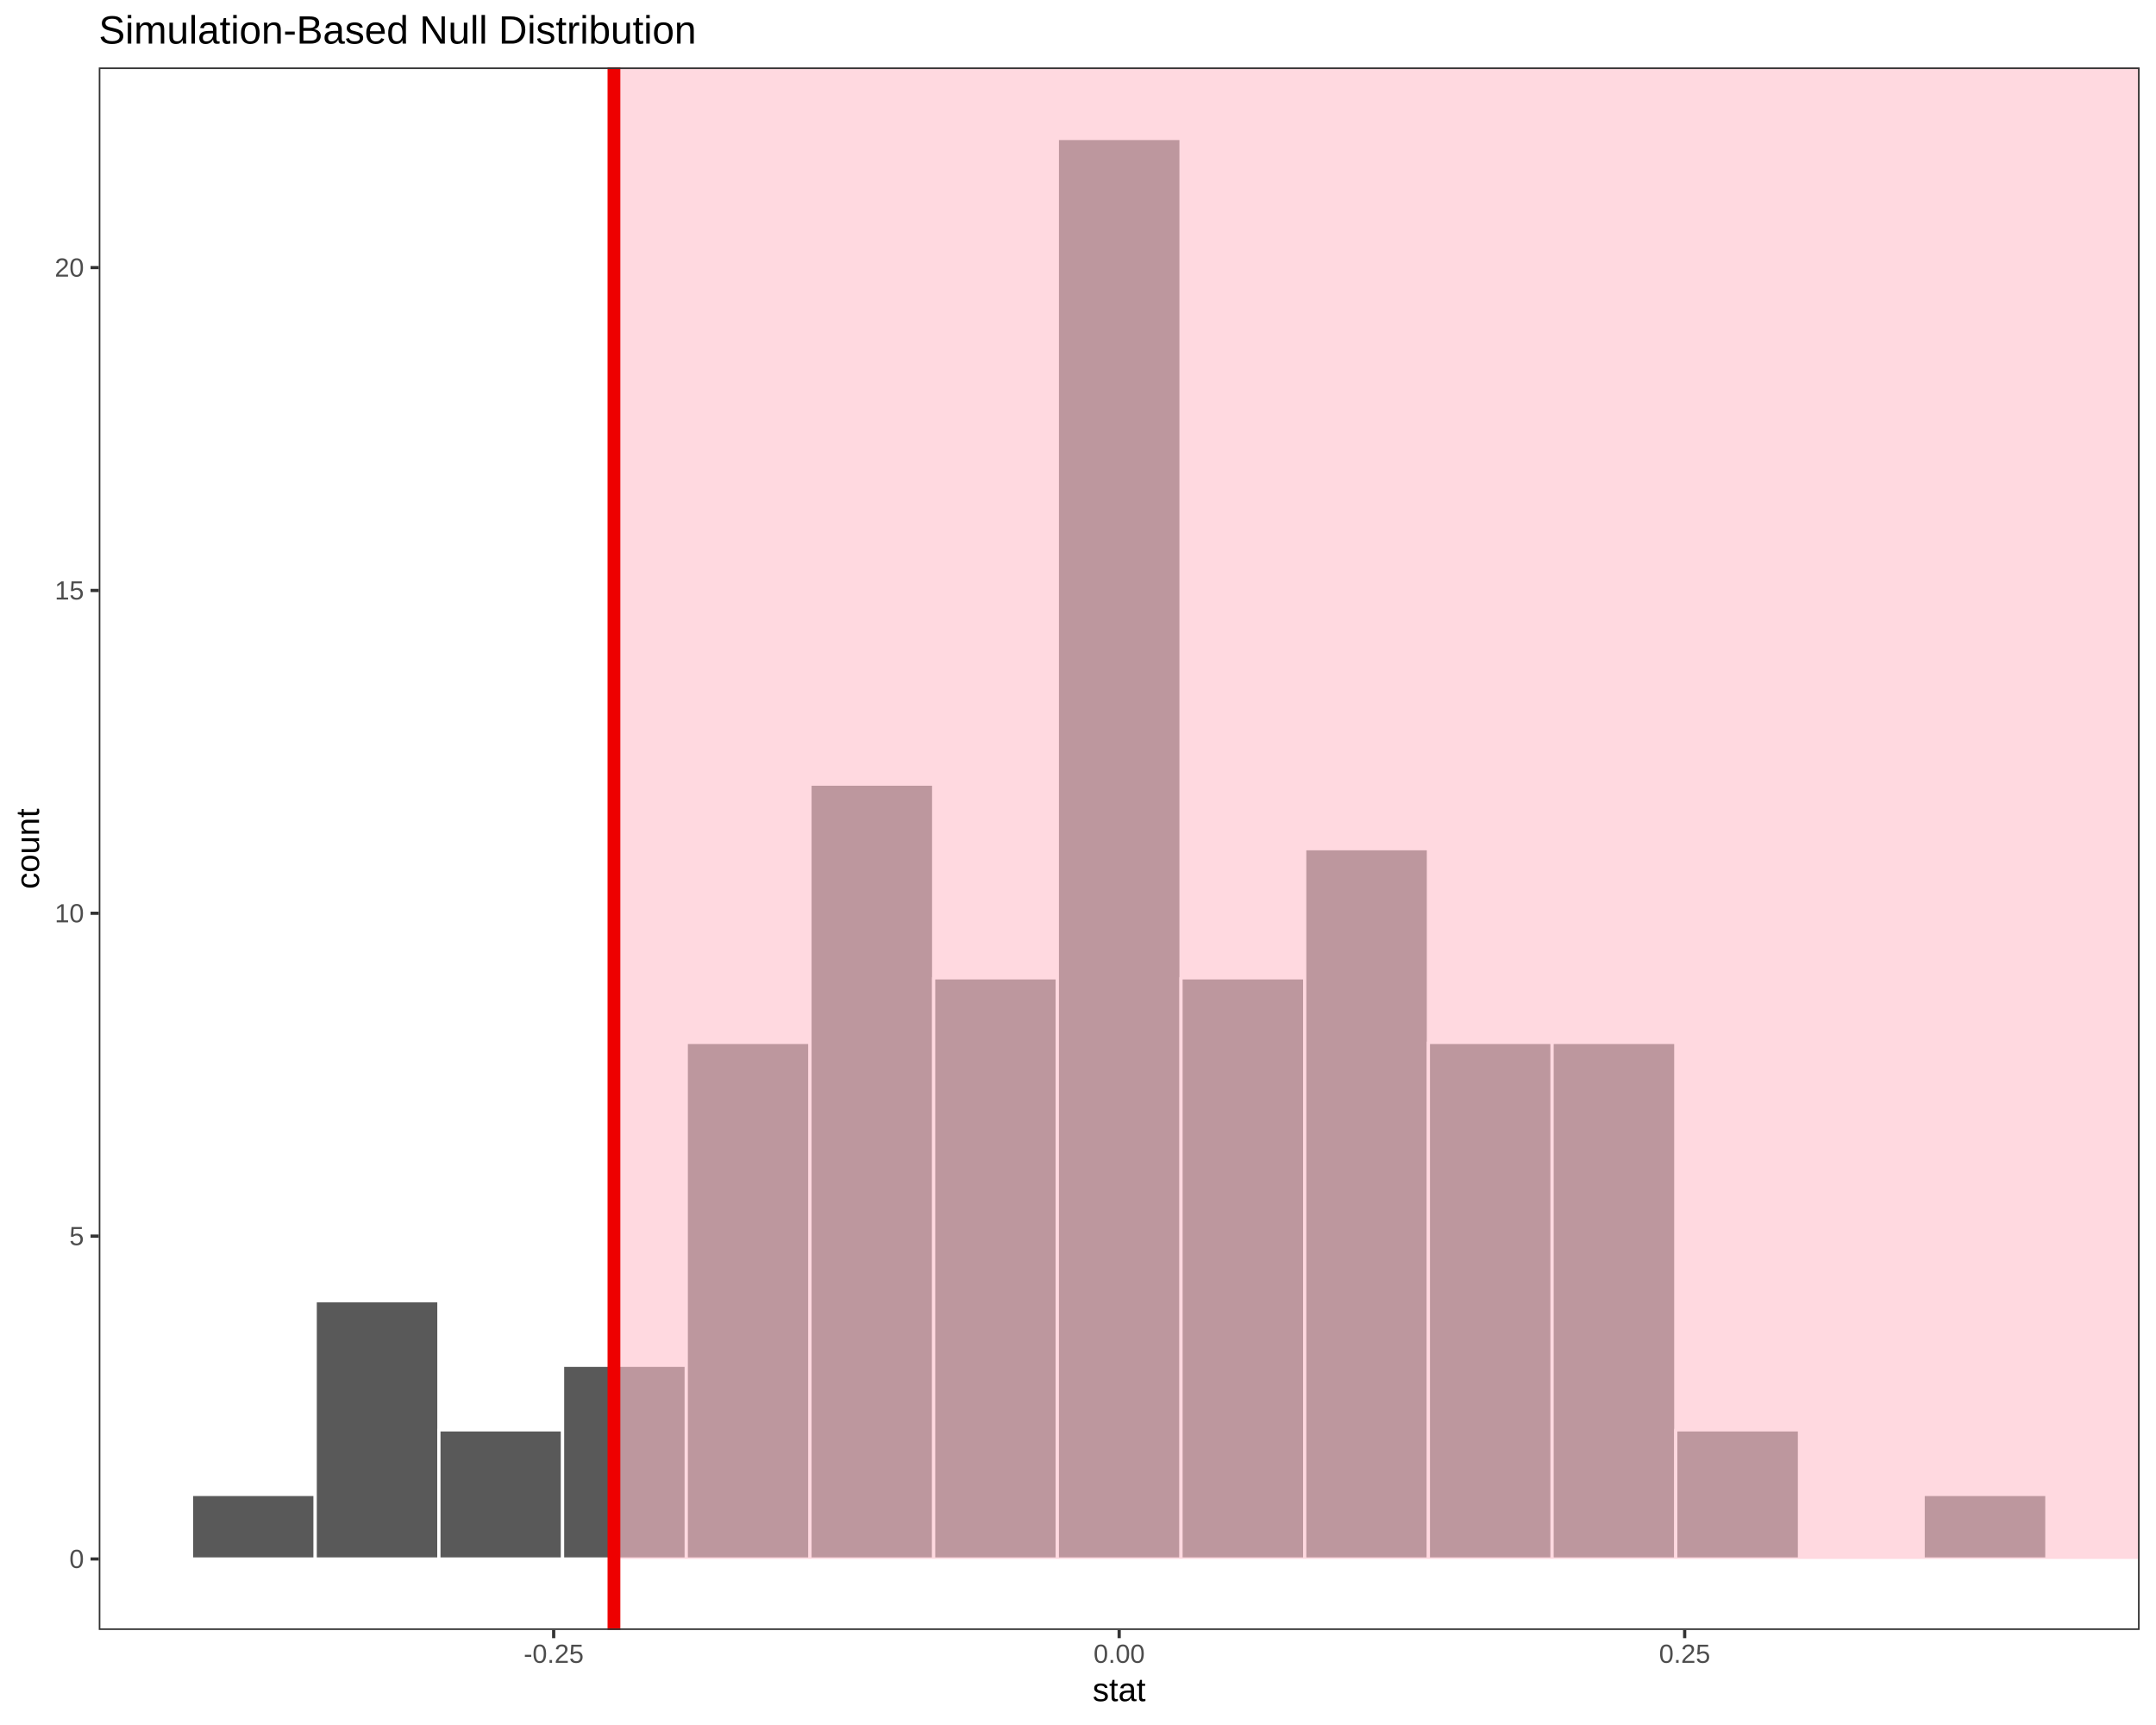
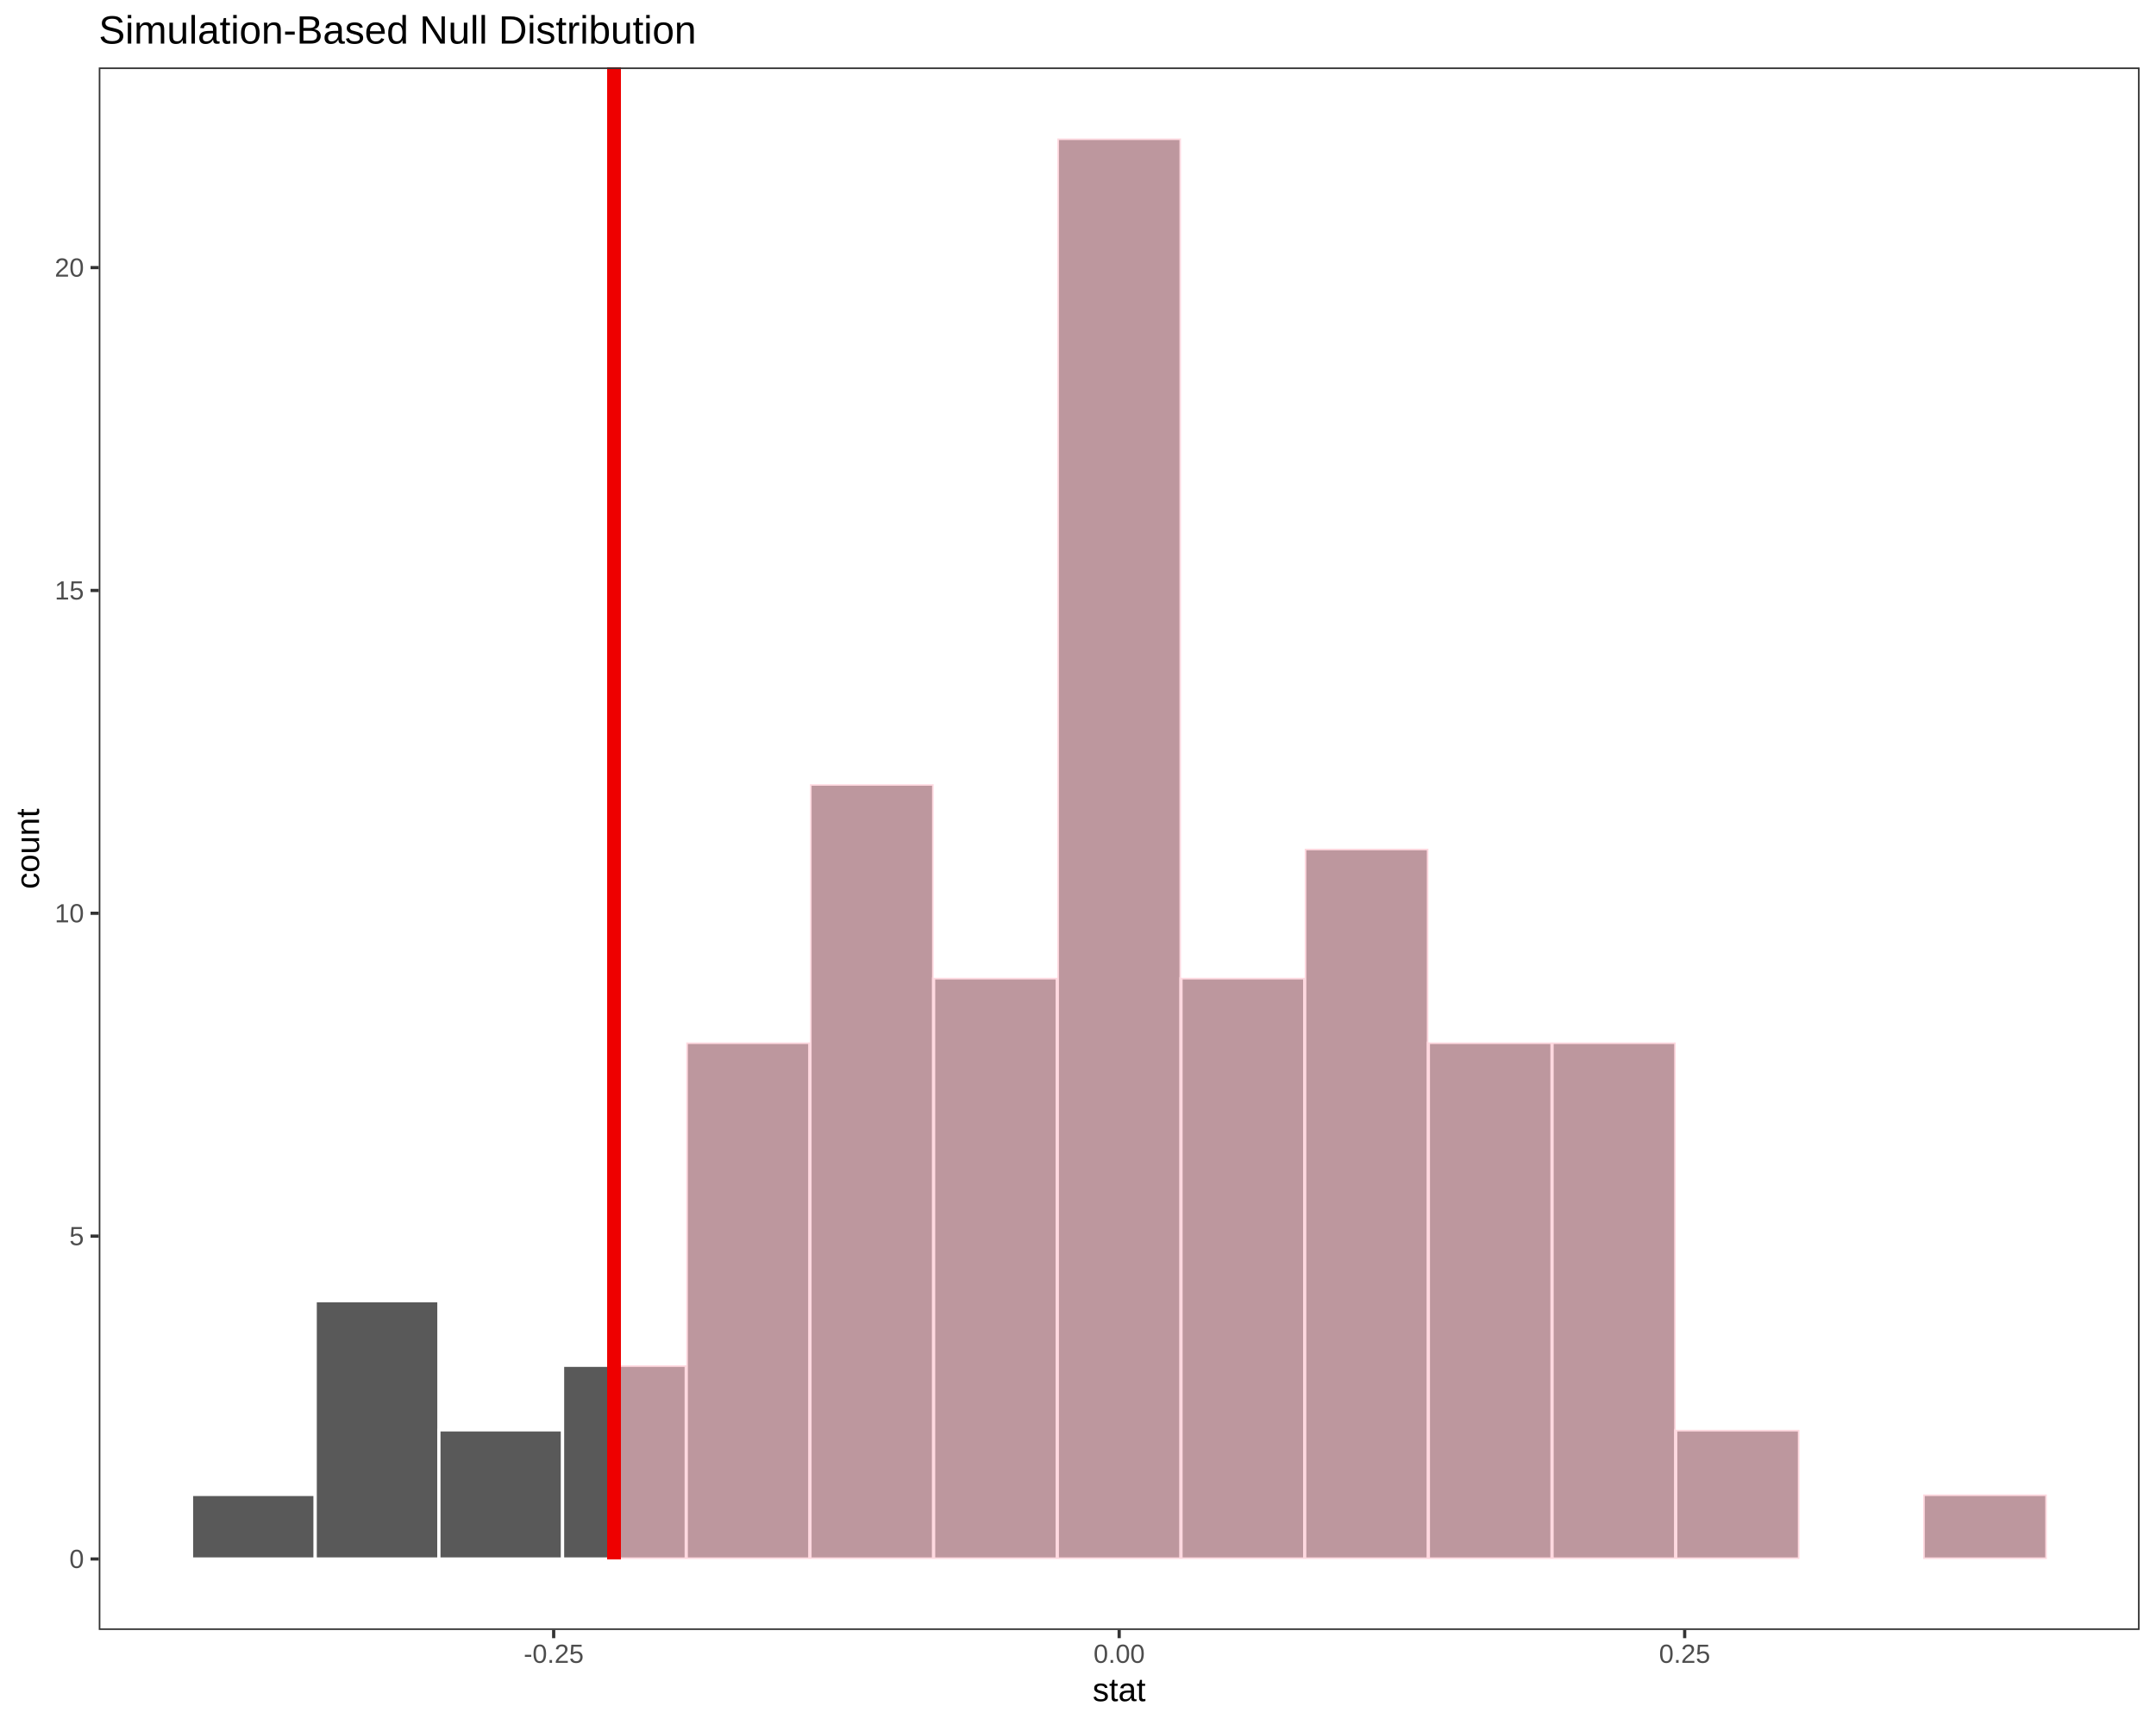
<svg xmlns="http://www.w3.org/2000/svg" viewBox="0 0 720.00 576.00">
  <defs>
    <style type="text/css">
    line, polyline, polygon, path, rect, circle {
      fill: none;
      stroke: #000000;
      stroke-linecap: round;
      stroke-linejoin: round;
      stroke-miterlimit: 10.00;
    }
  </style>
  </defs>
  <rect width="100%" height="100%" style="stroke: none; fill: #FFFFFF;" />
  <rect x="0.00" y="0.00" width="720.00" height="576.00" style="stroke-width: 1.07; stroke: #FFFFFF; fill: #FFFFFF;" />
  <defs>
    <clipPath id="cpMzIuOTh8NzE0LjUyfDU0NC4yN3wyMi41Mg==">
      <rect x="32.98" y="22.52" width="681.54" height="521.75" />
    </clipPath>
  </defs>
  <rect x="32.98" y="22.52" width="681.54" height="521.75" style="stroke-width: 1.07; stroke: none; fill: #FFFFFF;" clip-path="url(#cpMzIuOTh8NzE0LjUyfDU0NC4yN3wyMi41Mg==)" />
  <rect x="63.96" y="499.00" width="41.31" height="21.56" style="stroke-width: 1.07; stroke: #FFFFFF; stroke-linecap: butt; fill: #595959;" clip-path="url(#cpMzIuOTh8NzE0LjUyfDU0NC4yN3wyMi41Mg==)" />
  <rect x="105.26" y="434.32" width="41.31" height="86.24" style="stroke-width: 1.07; stroke: #FFFFFF; stroke-linecap: butt; fill: #595959;" clip-path="url(#cpMzIuOTh8NzE0LjUyfDU0NC4yN3wyMi41Mg==)" />
  <rect x="146.57" y="477.44" width="41.31" height="43.12" style="stroke-width: 1.07; stroke: #FFFFFF; stroke-linecap: butt; fill: #595959;" clip-path="url(#cpMzIuOTh8NzE0LjUyfDU0NC4yN3wyMi41Mg==)" />
  <rect x="187.87" y="455.88" width="41.31" height="64.68" style="stroke-width: 1.07; stroke: #FFFFFF; stroke-linecap: butt; fill: #595959;" clip-path="url(#cpMzIuOTh8NzE0LjUyfDU0NC4yN3wyMi41Mg==)" />
  <rect x="229.18" y="348.08" width="41.31" height="172.48" style="stroke-width: 1.07; stroke: #FFFFFF; stroke-linecap: butt; fill: #595959;" clip-path="url(#cpMzIuOTh8NzE0LjUyfDU0NC4yN3wyMi41Mg==)" />
  <rect x="270.49" y="261.84" width="41.31" height="258.72" style="stroke-width: 1.07; stroke: #FFFFFF; stroke-linecap: butt; fill: #595959;" clip-path="url(#cpMzIuOTh8NzE0LjUyfDU0NC4yN3wyMi41Mg==)" />
  <rect x="311.79" y="326.52" width="41.31" height="194.04" style="stroke-width: 1.07; stroke: #FFFFFF; stroke-linecap: butt; fill: #595959;" clip-path="url(#cpMzIuOTh8NzE0LjUyfDU0NC4yN3wyMi41Mg==)" />
  <rect x="353.10" y="46.24" width="41.31" height="474.32" style="stroke-width: 1.07; stroke: #FFFFFF; stroke-linecap: butt; fill: #595959;" clip-path="url(#cpMzIuOTh8NzE0LjUyfDU0NC4yN3wyMi41Mg==)" />
  <rect x="394.40" y="326.52" width="41.31" height="194.04" style="stroke-width: 1.07; stroke: #FFFFFF; stroke-linecap: butt; fill: #595959;" clip-path="url(#cpMzIuOTh8NzE0LjUyfDU0NC4yN3wyMi41Mg==)" />
  <rect x="435.71" y="283.40" width="41.31" height="237.16" style="stroke-width: 1.07; stroke: #FFFFFF; stroke-linecap: butt; fill: #595959;" clip-path="url(#cpMzIuOTh8NzE0LjUyfDU0NC4yN3wyMi41Mg==)" />
  <rect x="477.01" y="348.08" width="41.31" height="172.48" style="stroke-width: 1.07; stroke: #FFFFFF; stroke-linecap: butt; fill: #595959;" clip-path="url(#cpMzIuOTh8NzE0LjUyfDU0NC4yN3wyMi41Mg==)" />
  <rect x="518.32" y="348.08" width="41.31" height="172.48" style="stroke-width: 1.07; stroke: #FFFFFF; stroke-linecap: butt; fill: #595959;" clip-path="url(#cpMzIuOTh8NzE0LjUyfDU0NC4yN3wyMi41Mg==)" />
  <rect x="559.62" y="477.44" width="41.31" height="43.12" style="stroke-width: 1.07; stroke: #FFFFFF; stroke-linecap: butt; fill: #595959;" clip-path="url(#cpMzIuOTh8NzE0LjUyfDU0NC4yN3wyMi41Mg==)" />
  <rect x="600.93" y="520.56" width="41.31" height="0.00" style="stroke-width: 1.07; stroke: #FFFFFF; stroke-linecap: butt; fill: #595959;" clip-path="url(#cpMzIuOTh8NzE0LjUyfDU0NC4yN3wyMi41Mg==)" />
  <rect x="642.24" y="499.00" width="41.31" height="21.56" style="stroke-width: 1.07; stroke: #FFFFFF; stroke-linecap: butt; fill: #595959;" clip-path="url(#cpMzIuOTh8NzE0LjUyfDU0NC4yN3wyMi41Mg==)" />
-   <rect x="205.03" y="22.52" width="509.50" height="498.03" style="stroke-width: 1.07; stroke: none; stroke-linecap: butt; fill: #FFC0CB; fill-opacity: 0.60;" clip-path="url(#cpMzIuOTh8NzE0LjUyfDU0NC4yN3wyMi41Mg==)" />
-   <line x1="205.03" y1="544.27" x2="205.03" y2="22.52" style="stroke-width: 4.27; stroke: #EE0000; stroke-linecap: butt;" clip-path="url(#cpMzIuOTh8NzE0LjUyfDU0NC4yN3wyMi41Mg==)" />
+   <polygon points="205.03,455.88 229.18,455.88 229.18,520.56 229.18,520.56 229.18,348.08 270.49,348.08 270.49,520.56 270.49,520.56 270.49,261.84 311.79,261.84 311.79,520.56 311.79,520.56 311.79,326.52 353.10,326.52 353.10,520.56 353.10,520.56 353.10,46.24 394.40,46.24 394.40,520.56 394.40,520.56 394.40,326.52 435.71,326.52 435.71,520.56 435.71,520.56 435.71,283.40 477.01,283.40 477.01,520.56 477.01,520.56 477.01,348.08 518.32,348.08 518.32,520.56 518.32,520.56 518.32,348.08 559.62,348.08 559.62,520.56 559.62,520.56 559.63,477.44 600.93,477.44 600.93,520.56 600.93,520.56 600.93,520.56 642.24,520.56 642.24,520.56 642.24,520.56 642.24,499.00 683.54,499.00 683.54,520.56 683.54,520.56 683.54,520.56 642.24,520.56 642.24,520.56 642.24,520.56 642.24,520.56 600.93,520.56 600.93,520.56 600.93,520.56 600.93,520.56 559.63,520.56 559.62,520.56 559.62,520.56 559.62,520.56 518.32,520.56 518.32,520.56 518.32,520.56 518.32,520.56 477.01,520.56 477.01,520.56 477.01,520.56 477.01,520.56 435.71,520.56 435.71,520.56 435.71,520.56 435.71,520.56 394.40,520.56 394.40,520.56 394.40,520.56 394.40,520.56 353.10,520.56 353.10,520.56 353.10,520.56 353.10,520.56 311.79,520.56 311.79,520.56 311.79,520.56 311.79,520.56 270.49,520.56 270.49,520.56 270.49,520.56 270.49,520.56 229.18,520.56 229.18,520.56 229.18,520.56 229.18,520.56 205.03,520.56 " style="stroke-width: 1.07; stroke: none; fill: #FFC0CB; fill-opacity: 0.60;" clip-path="url(#cpMzIuOTh8NzE0LjUyfDU0NC4yN3wyMi41Mg==)" />
+   <line x1="205.03" y1="520.56" x2="205.03" y2="22.52" style="stroke-width: 4.27; stroke: #EE0000; stroke-linecap: butt;" clip-path="url(#cpMzIuOTh8NzE0LjUyfDU0NC4yN3wyMi41Mg==)" />
+   <line x1="205.03" y1="520.56" x2="205.03" y2="22.52" style="stroke-width: 4.27; stroke: #EE0000; stroke-linecap: butt;" clip-path="url(#cpMzIuOTh8NzE0LjUyfDU0NC4yN3wyMi41Mg==)" />
+   <line x1="205.03" y1="520.56" x2="205.03" y2="22.52" style="stroke-width: 4.27; stroke: #EE0000; stroke-linecap: butt;" clip-path="url(#cpMzIuOTh8NzE0LjUyfDU0NC4yN3wyMi41Mg==)" />
+   <line x1="205.03" y1="520.56" x2="205.03" y2="22.52" style="stroke-width: 4.27; stroke: #EE0000; stroke-linecap: butt;" clip-path="url(#cpMzIuOTh8NzE0LjUyfDU0NC4yN3wyMi41Mg==)" />
+   <line x1="205.03" y1="520.56" x2="205.03" y2="22.52" style="stroke-width: 4.27; stroke: #EE0000; stroke-linecap: butt;" clip-path="url(#cpMzIuOTh8NzE0LjUyfDU0NC4yN3wyMi41Mg==)" />
+   <line x1="205.03" y1="520.56" x2="205.03" y2="22.52" style="stroke-width: 4.27; stroke: #EE0000; stroke-linecap: butt;" clip-path="url(#cpMzIuOTh8NzE0LjUyfDU0NC4yN3wyMi41Mg==)" />
+   <line x1="205.03" y1="520.56" x2="205.03" y2="22.52" style="stroke-width: 4.27; stroke: #EE0000; stroke-linecap: butt;" clip-path="url(#cpMzIuOTh8NzE0LjUyfDU0NC4yN3wyMi41Mg==)" />
+   <line x1="205.03" y1="520.56" x2="205.03" y2="22.52" style="stroke-width: 4.27; stroke: #EE0000; stroke-linecap: butt;" clip-path="url(#cpMzIuOTh8NzE0LjUyfDU0NC4yN3wyMi41Mg==)" />
+   <line x1="205.03" y1="520.56" x2="205.03" y2="22.52" style="stroke-width: 4.27; stroke: #EE0000; stroke-linecap: butt;" clip-path="url(#cpMzIuOTh8NzE0LjUyfDU0NC4yN3wyMi41Mg==)" />
+   <line x1="205.03" y1="520.56" x2="205.03" y2="22.52" style="stroke-width: 4.27; stroke: #EE0000; stroke-linecap: butt;" clip-path="url(#cpMzIuOTh8NzE0LjUyfDU0NC4yN3wyMi41Mg==)" />
+   <line x1="205.03" y1="520.56" x2="205.03" y2="22.52" style="stroke-width: 4.27; stroke: #EE0000; stroke-linecap: butt;" clip-path="url(#cpMzIuOTh8NzE0LjUyfDU0NC4yN3wyMi41Mg==)" />
+   <line x1="205.03" y1="520.56" x2="205.03" y2="22.52" style="stroke-width: 4.27; stroke: #EE0000; stroke-linecap: butt;" clip-path="url(#cpMzIuOTh8NzE0LjUyfDU0NC4yN3wyMi41Mg==)" />
+   <line x1="205.03" y1="520.56" x2="205.03" y2="22.52" style="stroke-width: 4.27; stroke: #EE0000; stroke-linecap: butt;" clip-path="url(#cpMzIuOTh8NzE0LjUyfDU0NC4yN3wyMi41Mg==)" />
+   <line x1="205.03" y1="520.56" x2="205.03" y2="22.52" style="stroke-width: 4.27; stroke: #EE0000; stroke-linecap: butt;" clip-path="url(#cpMzIuOTh8NzE0LjUyfDU0NC4yN3wyMi41Mg==)" />
+   <line x1="205.03" y1="520.56" x2="205.03" y2="22.52" style="stroke-width: 4.27; stroke: #EE0000; stroke-linecap: butt;" clip-path="url(#cpMzIuOTh8NzE0LjUyfDU0NC4yN3wyMi41Mg==)" />
+   <line x1="205.03" y1="520.56" x2="205.03" y2="22.52" style="stroke-width: 4.27; stroke: #EE0000; stroke-linecap: butt;" clip-path="url(#cpMzIuOTh8NzE0LjUyfDU0NC4yN3wyMi41Mg==)" />
+   <line x1="205.03" y1="520.56" x2="205.03" y2="22.52" style="stroke-width: 4.27; stroke: #EE0000; stroke-linecap: butt;" clip-path="url(#cpMzIuOTh8NzE0LjUyfDU0NC4yN3wyMi41Mg==)" />
+   <line x1="205.03" y1="520.56" x2="205.03" y2="22.52" style="stroke-width: 4.27; stroke: #EE0000; stroke-linecap: butt;" clip-path="url(#cpMzIuOTh8NzE0LjUyfDU0NC4yN3wyMi41Mg==)" />
+   <line x1="205.03" y1="520.56" x2="205.03" y2="22.52" style="stroke-width: 4.27; stroke: #EE0000; stroke-linecap: butt;" clip-path="url(#cpMzIuOTh8NzE0LjUyfDU0NC4yN3wyMi41Mg==)" />
+   <line x1="205.03" y1="520.56" x2="205.03" y2="22.52" style="stroke-width: 4.27; stroke: #EE0000; stroke-linecap: butt;" clip-path="url(#cpMzIuOTh8NzE0LjUyfDU0NC4yN3wyMi41Mg==)" />
+   <line x1="205.03" y1="520.56" x2="205.03" y2="22.52" style="stroke-width: 4.27; stroke: #EE0000; stroke-linecap: butt;" clip-path="url(#cpMzIuOTh8NzE0LjUyfDU0NC4yN3wyMi41Mg==)" />
+   <line x1="205.03" y1="520.56" x2="205.03" y2="22.52" style="stroke-width: 4.27; stroke: #EE0000; stroke-linecap: butt;" clip-path="url(#cpMzIuOTh8NzE0LjUyfDU0NC4yN3wyMi41Mg==)" />
+   <line x1="205.03" y1="520.56" x2="205.03" y2="22.52" style="stroke-width: 4.27; stroke: #EE0000; stroke-linecap: butt;" clip-path="url(#cpMzIuOTh8NzE0LjUyfDU0NC4yN3wyMi41Mg==)" />
+   <line x1="205.03" y1="520.56" x2="205.03" y2="22.52" style="stroke-width: 4.27; stroke: #EE0000; stroke-linecap: butt;" clip-path="url(#cpMzIuOTh8NzE0LjUyfDU0NC4yN3wyMi41Mg==)" />
+   <line x1="205.03" y1="520.56" x2="205.03" y2="22.52" style="stroke-width: 4.27; stroke: #EE0000; stroke-linecap: butt;" clip-path="url(#cpMzIuOTh8NzE0LjUyfDU0NC4yN3wyMi41Mg==)" />
+   <line x1="205.03" y1="520.56" x2="205.03" y2="22.52" style="stroke-width: 4.27; stroke: #EE0000; stroke-linecap: butt;" clip-path="url(#cpMzIuOTh8NzE0LjUyfDU0NC4yN3wyMi41Mg==)" />
+   <line x1="205.03" y1="520.56" x2="205.03" y2="22.52" style="stroke-width: 4.27; stroke: #EE0000; stroke-linecap: butt;" clip-path="url(#cpMzIuOTh8NzE0LjUyfDU0NC4yN3wyMi41Mg==)" />
+   <line x1="205.03" y1="520.56" x2="205.03" y2="22.52" style="stroke-width: 4.27; stroke: #EE0000; stroke-linecap: butt;" clip-path="url(#cpMzIuOTh8NzE0LjUyfDU0NC4yN3wyMi41Mg==)" />
+   <line x1="205.03" y1="520.56" x2="205.03" y2="22.52" style="stroke-width: 4.27; stroke: #EE0000; stroke-linecap: butt;" clip-path="url(#cpMzIuOTh8NzE0LjUyfDU0NC4yN3wyMi41Mg==)" />
+   <line x1="205.03" y1="520.56" x2="205.03" y2="22.52" style="stroke-width: 4.27; stroke: #EE0000; stroke-linecap: butt;" clip-path="url(#cpMzIuOTh8NzE0LjUyfDU0NC4yN3wyMi41Mg==)" />
+   <line x1="205.03" y1="520.56" x2="205.03" y2="22.52" style="stroke-width: 4.27; stroke: #EE0000; stroke-linecap: butt;" clip-path="url(#cpMzIuOTh8NzE0LjUyfDU0NC4yN3wyMi41Mg==)" />
+   <line x1="205.03" y1="520.56" x2="205.03" y2="22.52" style="stroke-width: 4.27; stroke: #EE0000; stroke-linecap: butt;" clip-path="url(#cpMzIuOTh8NzE0LjUyfDU0NC4yN3wyMi41Mg==)" />
+   <line x1="205.03" y1="520.56" x2="205.03" y2="22.52" style="stroke-width: 4.27; stroke: #EE0000; stroke-linecap: butt;" clip-path="url(#cpMzIuOTh8NzE0LjUyfDU0NC4yN3wyMi41Mg==)" />
+   <line x1="205.03" y1="520.56" x2="205.03" y2="22.52" style="stroke-width: 4.27; stroke: #EE0000; stroke-linecap: butt;" clip-path="url(#cpMzIuOTh8NzE0LjUyfDU0NC4yN3wyMi41Mg==)" />
+   <line x1="205.03" y1="520.56" x2="205.03" y2="22.52" style="stroke-width: 4.27; stroke: #EE0000; stroke-linecap: butt;" clip-path="url(#cpMzIuOTh8NzE0LjUyfDU0NC4yN3wyMi41Mg==)" />
+   <line x1="205.03" y1="520.56" x2="205.03" y2="22.52" style="stroke-width: 4.27; stroke: #EE0000; stroke-linecap: butt;" clip-path="url(#cpMzIuOTh8NzE0LjUyfDU0NC4yN3wyMi41Mg==)" />
+   <line x1="205.03" y1="520.56" x2="205.03" y2="22.52" style="stroke-width: 4.27; stroke: #EE0000; stroke-linecap: butt;" clip-path="url(#cpMzIuOTh8NzE0LjUyfDU0NC4yN3wyMi41Mg==)" />
+   <line x1="205.03" y1="520.56" x2="205.03" y2="22.52" style="stroke-width: 4.27; stroke: #EE0000; stroke-linecap: butt;" clip-path="url(#cpMzIuOTh8NzE0LjUyfDU0NC4yN3wyMi41Mg==)" />
+   <line x1="205.03" y1="520.56" x2="205.03" y2="22.52" style="stroke-width: 4.27; stroke: #EE0000; stroke-linecap: butt;" clip-path="url(#cpMzIuOTh8NzE0LjUyfDU0NC4yN3wyMi41Mg==)" />
+   <line x1="205.03" y1="520.56" x2="205.03" y2="22.52" style="stroke-width: 4.27; stroke: #EE0000; stroke-linecap: butt;" clip-path="url(#cpMzIuOTh8NzE0LjUyfDU0NC4yN3wyMi41Mg==)" />
+   <line x1="205.03" y1="520.56" x2="205.03" y2="22.52" style="stroke-width: 4.27; stroke: #EE0000; stroke-linecap: butt;" clip-path="url(#cpMzIuOTh8NzE0LjUyfDU0NC4yN3wyMi41Mg==)" />
+   <line x1="205.03" y1="520.56" x2="205.03" y2="22.52" style="stroke-width: 4.27; stroke: #EE0000; stroke-linecap: butt;" clip-path="url(#cpMzIuOTh8NzE0LjUyfDU0NC4yN3wyMi41Mg==)" />
+   <line x1="205.03" y1="520.56" x2="205.03" y2="22.52" style="stroke-width: 4.27; stroke: #EE0000; stroke-linecap: butt;" clip-path="url(#cpMzIuOTh8NzE0LjUyfDU0NC4yN3wyMi41Mg==)" />
+   <line x1="205.03" y1="520.56" x2="205.03" y2="22.52" style="stroke-width: 4.27; stroke: #EE0000; stroke-linecap: butt;" clip-path="url(#cpMzIuOTh8NzE0LjUyfDU0NC4yN3wyMi41Mg==)" />
+   <line x1="205.03" y1="520.56" x2="205.03" y2="22.52" style="stroke-width: 4.27; stroke: #EE0000; stroke-linecap: butt;" clip-path="url(#cpMzIuOTh8NzE0LjUyfDU0NC4yN3wyMi41Mg==)" />
+   <line x1="205.03" y1="520.56" x2="205.03" y2="22.52" style="stroke-width: 4.27; stroke: #EE0000; stroke-linecap: butt;" clip-path="url(#cpMzIuOTh8NzE0LjUyfDU0NC4yN3wyMi41Mg==)" />
+   <line x1="205.03" y1="520.56" x2="205.03" y2="22.52" style="stroke-width: 4.27; stroke: #EE0000; stroke-linecap: butt;" clip-path="url(#cpMzIuOTh8NzE0LjUyfDU0NC4yN3wyMi41Mg==)" />
+   <line x1="205.03" y1="520.56" x2="205.03" y2="22.52" style="stroke-width: 4.27; stroke: #EE0000; stroke-linecap: butt;" clip-path="url(#cpMzIuOTh8NzE0LjUyfDU0NC4yN3wyMi41Mg==)" />
+   <line x1="205.03" y1="520.56" x2="205.03" y2="22.52" style="stroke-width: 4.27; stroke: #EE0000; stroke-linecap: butt;" clip-path="url(#cpMzIuOTh8NzE0LjUyfDU0NC4yN3wyMi41Mg==)" />
+   <line x1="205.03" y1="520.56" x2="205.03" y2="22.52" style="stroke-width: 4.27; stroke: #EE0000; stroke-linecap: butt;" clip-path="url(#cpMzIuOTh8NzE0LjUyfDU0NC4yN3wyMi41Mg==)" />
+   <line x1="205.03" y1="520.56" x2="205.03" y2="22.52" style="stroke-width: 4.27; stroke: #EE0000; stroke-linecap: butt;" clip-path="url(#cpMzIuOTh8NzE0LjUyfDU0NC4yN3wyMi41Mg==)" />
+   <line x1="205.03" y1="520.56" x2="205.03" y2="22.52" style="stroke-width: 4.27; stroke: #EE0000; stroke-linecap: butt;" clip-path="url(#cpMzIuOTh8NzE0LjUyfDU0NC4yN3wyMi41Mg==)" />
+   <line x1="205.03" y1="520.56" x2="205.03" y2="22.52" style="stroke-width: 4.27; stroke: #EE0000; stroke-linecap: butt;" clip-path="url(#cpMzIuOTh8NzE0LjUyfDU0NC4yN3wyMi41Mg==)" />
+   <line x1="205.03" y1="520.56" x2="205.03" y2="22.52" style="stroke-width: 4.27; stroke: #EE0000; stroke-linecap: butt;" clip-path="url(#cpMzIuOTh8NzE0LjUyfDU0NC4yN3wyMi41Mg==)" />
+   <line x1="205.03" y1="520.56" x2="205.03" y2="22.52" style="stroke-width: 4.27; stroke: #EE0000; stroke-linecap: butt;" clip-path="url(#cpMzIuOTh8NzE0LjUyfDU0NC4yN3wyMi41Mg==)" />
+   <line x1="205.03" y1="520.56" x2="205.03" y2="22.52" style="stroke-width: 4.27; stroke: #EE0000; stroke-linecap: butt;" clip-path="url(#cpMzIuOTh8NzE0LjUyfDU0NC4yN3wyMi41Mg==)" />
+   <line x1="205.03" y1="520.56" x2="205.03" y2="22.52" style="stroke-width: 4.27; stroke: #EE0000; stroke-linecap: butt;" clip-path="url(#cpMzIuOTh8NzE0LjUyfDU0NC4yN3wyMi41Mg==)" />
+   <line x1="205.03" y1="520.56" x2="205.03" y2="22.52" style="stroke-width: 4.27; stroke: #EE0000; stroke-linecap: butt;" clip-path="url(#cpMzIuOTh8NzE0LjUyfDU0NC4yN3wyMi41Mg==)" />
+   <line x1="205.03" y1="520.56" x2="205.03" y2="22.52" style="stroke-width: 4.27; stroke: #EE0000; stroke-linecap: butt;" clip-path="url(#cpMzIuOTh8NzE0LjUyfDU0NC4yN3wyMi41Mg==)" />
+   <line x1="205.03" y1="520.56" x2="205.03" y2="22.52" style="stroke-width: 4.27; stroke: #EE0000; stroke-linecap: butt;" clip-path="url(#cpMzIuOTh8NzE0LjUyfDU0NC4yN3wyMi41Mg==)" />
+   <line x1="205.03" y1="520.56" x2="205.03" y2="22.52" style="stroke-width: 4.27; stroke: #EE0000; stroke-linecap: butt;" clip-path="url(#cpMzIuOTh8NzE0LjUyfDU0NC4yN3wyMi41Mg==)" />
+   <line x1="205.03" y1="520.56" x2="205.03" y2="22.52" style="stroke-width: 4.27; stroke: #EE0000; stroke-linecap: butt;" clip-path="url(#cpMzIuOTh8NzE0LjUyfDU0NC4yN3wyMi41Mg==)" />
+   <line x1="205.03" y1="520.56" x2="205.03" y2="22.52" style="stroke-width: 4.27; stroke: #EE0000; stroke-linecap: butt;" clip-path="url(#cpMzIuOTh8NzE0LjUyfDU0NC4yN3wyMi41Mg==)" />
+   <line x1="205.03" y1="520.56" x2="205.03" y2="22.52" style="stroke-width: 4.27; stroke: #EE0000; stroke-linecap: butt;" clip-path="url(#cpMzIuOTh8NzE0LjUyfDU0NC4yN3wyMi41Mg==)" />
+   <line x1="205.03" y1="520.56" x2="205.03" y2="22.52" style="stroke-width: 4.27; stroke: #EE0000; stroke-linecap: butt;" clip-path="url(#cpMzIuOTh8NzE0LjUyfDU0NC4yN3wyMi41Mg==)" />
+   <line x1="205.03" y1="520.56" x2="205.03" y2="22.52" style="stroke-width: 4.27; stroke: #EE0000; stroke-linecap: butt;" clip-path="url(#cpMzIuOTh8NzE0LjUyfDU0NC4yN3wyMi41Mg==)" />
+   <line x1="205.03" y1="520.56" x2="205.03" y2="22.52" style="stroke-width: 4.27; stroke: #EE0000; stroke-linecap: butt;" clip-path="url(#cpMzIuOTh8NzE0LjUyfDU0NC4yN3wyMi41Mg==)" />
+   <line x1="205.03" y1="520.56" x2="205.03" y2="22.52" style="stroke-width: 4.27; stroke: #EE0000; stroke-linecap: butt;" clip-path="url(#cpMzIuOTh8NzE0LjUyfDU0NC4yN3wyMi41Mg==)" />
+   <line x1="205.03" y1="520.56" x2="205.03" y2="22.52" style="stroke-width: 4.27; stroke: #EE0000; stroke-linecap: butt;" clip-path="url(#cpMzIuOTh8NzE0LjUyfDU0NC4yN3wyMi41Mg==)" />
+   <line x1="205.03" y1="520.56" x2="205.03" y2="22.52" style="stroke-width: 4.27; stroke: #EE0000; stroke-linecap: butt;" clip-path="url(#cpMzIuOTh8NzE0LjUyfDU0NC4yN3wyMi41Mg==)" />
+   <line x1="205.03" y1="520.56" x2="205.03" y2="22.52" style="stroke-width: 4.27; stroke: #EE0000; stroke-linecap: butt;" clip-path="url(#cpMzIuOTh8NzE0LjUyfDU0NC4yN3wyMi41Mg==)" />
+   <line x1="205.03" y1="520.56" x2="205.03" y2="22.52" style="stroke-width: 4.27; stroke: #EE0000; stroke-linecap: butt;" clip-path="url(#cpMzIuOTh8NzE0LjUyfDU0NC4yN3wyMi41Mg==)" />
+   <line x1="205.03" y1="520.56" x2="205.03" y2="22.52" style="stroke-width: 4.27; stroke: #EE0000; stroke-linecap: butt;" clip-path="url(#cpMzIuOTh8NzE0LjUyfDU0NC4yN3wyMi41Mg==)" />
+   <line x1="205.03" y1="520.56" x2="205.03" y2="22.52" style="stroke-width: 4.27; stroke: #EE0000; stroke-linecap: butt;" clip-path="url(#cpMzIuOTh8NzE0LjUyfDU0NC4yN3wyMi41Mg==)" />
+   <line x1="205.03" y1="520.56" x2="205.03" y2="22.52" style="stroke-width: 4.27; stroke: #EE0000; stroke-linecap: butt;" clip-path="url(#cpMzIuOTh8NzE0LjUyfDU0NC4yN3wyMi41Mg==)" />
+   <line x1="205.03" y1="520.56" x2="205.03" y2="22.52" style="stroke-width: 4.27; stroke: #EE0000; stroke-linecap: butt;" clip-path="url(#cpMzIuOTh8NzE0LjUyfDU0NC4yN3wyMi41Mg==)" />
+   <line x1="205.03" y1="520.56" x2="205.03" y2="22.52" style="stroke-width: 4.27; stroke: #EE0000; stroke-linecap: butt;" clip-path="url(#cpMzIuOTh8NzE0LjUyfDU0NC4yN3wyMi41Mg==)" />
+   <line x1="205.03" y1="520.56" x2="205.03" y2="22.52" style="stroke-width: 4.27; stroke: #EE0000; stroke-linecap: butt;" clip-path="url(#cpMzIuOTh8NzE0LjUyfDU0NC4yN3wyMi41Mg==)" />
+   <line x1="205.03" y1="520.56" x2="205.03" y2="22.52" style="stroke-width: 4.27; stroke: #EE0000; stroke-linecap: butt;" clip-path="url(#cpMzIuOTh8NzE0LjUyfDU0NC4yN3wyMi41Mg==)" />
+   <line x1="205.03" y1="520.56" x2="205.03" y2="22.52" style="stroke-width: 4.27; stroke: #EE0000; stroke-linecap: butt;" clip-path="url(#cpMzIuOTh8NzE0LjUyfDU0NC4yN3wyMi41Mg==)" />
+   <line x1="205.03" y1="520.56" x2="205.03" y2="22.52" style="stroke-width: 4.27; stroke: #EE0000; stroke-linecap: butt;" clip-path="url(#cpMzIuOTh8NzE0LjUyfDU0NC4yN3wyMi41Mg==)" />
+   <line x1="205.03" y1="520.56" x2="205.03" y2="22.52" style="stroke-width: 4.27; stroke: #EE0000; stroke-linecap: butt;" clip-path="url(#cpMzIuOTh8NzE0LjUyfDU0NC4yN3wyMi41Mg==)" />
+   <line x1="205.03" y1="520.56" x2="205.03" y2="22.52" style="stroke-width: 4.27; stroke: #EE0000; stroke-linecap: butt;" clip-path="url(#cpMzIuOTh8NzE0LjUyfDU0NC4yN3wyMi41Mg==)" />
+   <line x1="205.03" y1="520.56" x2="205.03" y2="22.52" style="stroke-width: 4.27; stroke: #EE0000; stroke-linecap: butt;" clip-path="url(#cpMzIuOTh8NzE0LjUyfDU0NC4yN3wyMi41Mg==)" />
+   <line x1="205.03" y1="520.56" x2="205.03" y2="22.52" style="stroke-width: 4.27; stroke: #EE0000; stroke-linecap: butt;" clip-path="url(#cpMzIuOTh8NzE0LjUyfDU0NC4yN3wyMi41Mg==)" />
+   <line x1="205.03" y1="520.56" x2="205.03" y2="22.52" style="stroke-width: 4.27; stroke: #EE0000; stroke-linecap: butt;" clip-path="url(#cpMzIuOTh8NzE0LjUyfDU0NC4yN3wyMi41Mg==)" />
+   <line x1="205.03" y1="520.56" x2="205.03" y2="22.52" style="stroke-width: 4.27; stroke: #EE0000; stroke-linecap: butt;" clip-path="url(#cpMzIuOTh8NzE0LjUyfDU0NC4yN3wyMi41Mg==)" />
+   <line x1="205.03" y1="520.56" x2="205.03" y2="22.52" style="stroke-width: 4.27; stroke: #EE0000; stroke-linecap: butt;" clip-path="url(#cpMzIuOTh8NzE0LjUyfDU0NC4yN3wyMi41Mg==)" />
+   <line x1="205.03" y1="520.56" x2="205.03" y2="22.52" style="stroke-width: 4.27; stroke: #EE0000; stroke-linecap: butt;" clip-path="url(#cpMzIuOTh8NzE0LjUyfDU0NC4yN3wyMi41Mg==)" />
+   <line x1="205.03" y1="520.56" x2="205.03" y2="22.52" style="stroke-width: 4.27; stroke: #EE0000; stroke-linecap: butt;" clip-path="url(#cpMzIuOTh8NzE0LjUyfDU0NC4yN3wyMi41Mg==)" />
+   <line x1="205.03" y1="520.56" x2="205.03" y2="22.52" style="stroke-width: 4.27; stroke: #EE0000; stroke-linecap: butt;" clip-path="url(#cpMzIuOTh8NzE0LjUyfDU0NC4yN3wyMi41Mg==)" />
+   <line x1="205.03" y1="520.56" x2="205.03" y2="22.52" style="stroke-width: 4.27; stroke: #EE0000; stroke-linecap: butt;" clip-path="url(#cpMzIuOTh8NzE0LjUyfDU0NC4yN3wyMi41Mg==)" />
+   <line x1="205.03" y1="520.56" x2="205.03" y2="22.52" style="stroke-width: 4.27; stroke: #EE0000; stroke-linecap: butt;" clip-path="url(#cpMzIuOTh8NzE0LjUyfDU0NC4yN3wyMi41Mg==)" />
+   <line x1="205.03" y1="520.56" x2="205.03" y2="22.52" style="stroke-width: 4.27; stroke: #EE0000; stroke-linecap: butt;" clip-path="url(#cpMzIuOTh8NzE0LjUyfDU0NC4yN3wyMi41Mg==)" />
+   <line x1="205.03" y1="520.56" x2="205.03" y2="22.52" style="stroke-width: 4.27; stroke: #EE0000; stroke-linecap: butt;" clip-path="url(#cpMzIuOTh8NzE0LjUyfDU0NC4yN3wyMi41Mg==)" />
+   <line x1="205.03" y1="520.56" x2="205.03" y2="22.52" style="stroke-width: 4.27; stroke: #EE0000; stroke-linecap: butt;" clip-path="url(#cpMzIuOTh8NzE0LjUyfDU0NC4yN3wyMi41Mg==)" />
+   <line x1="205.03" y1="520.56" x2="205.03" y2="22.52" style="stroke-width: 4.27; stroke: #EE0000; stroke-linecap: butt;" clip-path="url(#cpMzIuOTh8NzE0LjUyfDU0NC4yN3wyMi41Mg==)" />
+   <line x1="205.03" y1="520.56" x2="205.03" y2="22.52" style="stroke-width: 4.27; stroke: #EE0000; stroke-linecap: butt;" clip-path="url(#cpMzIuOTh8NzE0LjUyfDU0NC4yN3wyMi41Mg==)" />
+   <line x1="205.03" y1="520.56" x2="205.03" y2="22.52" style="stroke-width: 4.27; stroke: #EE0000; stroke-linecap: butt;" clip-path="url(#cpMzIuOTh8NzE0LjUyfDU0NC4yN3wyMi41Mg==)" />
+   <line x1="205.03" y1="520.56" x2="205.03" y2="22.52" style="stroke-width: 4.27; stroke: #EE0000; stroke-linecap: butt;" clip-path="url(#cpMzIuOTh8NzE0LjUyfDU0NC4yN3wyMi41Mg==)" />
  <rect x="32.98" y="22.52" width="681.54" height="521.75" style="stroke-width: 1.07; stroke: #333333;" clip-path="url(#cpMzIuOTh8NzE0LjUyfDU0NC4yN3wyMi41Mg==)" />
  <defs>
    <clipPath id="cpMC4wMHw3MjAuMDB8NTc2LjAwfDAuMDA=">
      <rect x="0.00" y="0.00" width="720.00" height="576.00" />
    </clipPath>
  </defs>
  <g clip-path="url(#cpMC4wMHw3MjAuMDB8NTc2LjAwfDAuMDA=)">
    <text x="23.16" y="523.58" style="font-size: 8.80px; fill: #4D4D4D; font-family: Liberation Sans;" textLength="4.89px" lengthAdjust="spacingAndGlyphs">0</text>
  </g>
  <g clip-path="url(#cpMC4wMHw3MjAuMDB8NTc2LjAwfDAuMDA=)">
    <text x="23.16" y="415.78" style="font-size: 8.80px; fill: #4D4D4D; font-family: Liberation Sans;" textLength="4.89px" lengthAdjust="spacingAndGlyphs">5</text>
  </g>
  <g clip-path="url(#cpMC4wMHw3MjAuMDB8NTc2LjAwfDAuMDA=)">
    <text x="18.27" y="307.98" style="font-size: 8.80px; fill: #4D4D4D; font-family: Liberation Sans;" textLength="9.78px" lengthAdjust="spacingAndGlyphs">10</text>
  </g>
  <g clip-path="url(#cpMC4wMHw3MjAuMDB8NTc2LjAwfDAuMDA=)">
    <text x="18.27" y="200.18" style="font-size: 8.80px; fill: #4D4D4D; font-family: Liberation Sans;" textLength="9.78px" lengthAdjust="spacingAndGlyphs">15</text>
  </g>
  <g clip-path="url(#cpMC4wMHw3MjAuMDB8NTc2LjAwfDAuMDA=)">
    <text x="18.27" y="92.38" style="font-size: 8.80px; fill: #4D4D4D; font-family: Liberation Sans;" textLength="9.78px" lengthAdjust="spacingAndGlyphs">20</text>
  </g>
  <polyline points="30.24,520.56 32.98,520.56 " style="stroke-width: 1.07; stroke: #333333; stroke-linecap: butt;" clip-path="url(#cpMC4wMHw3MjAuMDB8NTc2LjAwfDAuMDA=)" />
  <polyline points="30.24,412.76 32.98,412.76 " style="stroke-width: 1.07; stroke: #333333; stroke-linecap: butt;" clip-path="url(#cpMC4wMHw3MjAuMDB8NTc2LjAwfDAuMDA=)" />
  <polyline points="30.24,304.96 32.98,304.96 " style="stroke-width: 1.07; stroke: #333333; stroke-linecap: butt;" clip-path="url(#cpMC4wMHw3MjAuMDB8NTc2LjAwfDAuMDA=)" />
  <polyline points="30.24,197.16 32.98,197.16 " style="stroke-width: 1.07; stroke: #333333; stroke-linecap: butt;" clip-path="url(#cpMC4wMHw3MjAuMDB8NTc2LjAwfDAuMDA=)" />
  <polyline points="30.24,89.36 32.98,89.36 " style="stroke-width: 1.07; stroke: #333333; stroke-linecap: butt;" clip-path="url(#cpMC4wMHw3MjAuMDB8NTc2LjAwfDAuMDA=)" />
  <polyline points="184.90,547.01 184.90,544.27 " style="stroke-width: 1.07; stroke: #333333; stroke-linecap: butt;" clip-path="url(#cpMC4wMHw3MjAuMDB8NTc2LjAwfDAuMDA=)" />
  <polyline points="373.75,547.01 373.75,544.27 " style="stroke-width: 1.07; stroke: #333333; stroke-linecap: butt;" clip-path="url(#cpMC4wMHw3MjAuMDB8NTc2LjAwfDAuMDA=)" />
  <polyline points="562.60,547.01 562.60,544.27 " style="stroke-width: 1.07; stroke: #333333; stroke-linecap: butt;" clip-path="url(#cpMC4wMHw3MjAuMDB8NTc2LjAwfDAuMDA=)" />
  <g clip-path="url(#cpMC4wMHw3MjAuMDB8NTc2LjAwfDAuMDA=)">
    <text x="174.89" y="555.25" style="font-size: 8.80px; fill: #4D4D4D; font-family: Liberation Sans;" textLength="20.03px" lengthAdjust="spacingAndGlyphs">-0.25</text>
  </g>
  <g clip-path="url(#cpMC4wMHw3MjAuMDB8NTc2LjAwfDAuMDA=)">
    <text x="365.19" y="555.25" style="font-size: 8.80px; fill: #4D4D4D; font-family: Liberation Sans;" textLength="17.11px" lengthAdjust="spacingAndGlyphs">0.00</text>
  </g>
  <g clip-path="url(#cpMC4wMHw3MjAuMDB8NTc2LjAwfDAuMDA=)">
    <text x="554.04" y="555.25" style="font-size: 8.80px; fill: #4D4D4D; font-family: Liberation Sans;" textLength="17.11px" lengthAdjust="spacingAndGlyphs">0.25</text>
  </g>
  <g clip-path="url(#cpMC4wMHw3MjAuMDB8NTc2LjAwfDAuMDA=)">
    <text x="364.87" y="568.04" style="font-size: 11.00px; font-family: Liberation Sans;" textLength="17.75px" lengthAdjust="spacingAndGlyphs">stat</text>
  </g>
  <g clip-path="url(#cpMC4wMHw3MjAuMDB8NTc2LjAwfDAuMDA=)">
    <text transform="translate(13.04,296.87) rotate(-90)" style="font-size: 11.00px; font-family: Liberation Sans;" textLength="26.94px" lengthAdjust="spacingAndGlyphs">count</text>
  </g>
  <g clip-path="url(#cpMC4wMHw3MjAuMDB8NTc2LjAwfDAuMDA=)">
    <text x="32.98" y="14.56" style="font-size: 13.20px; font-family: Liberation Sans;" textLength="199.33px" lengthAdjust="spacingAndGlyphs">Simulation-Based Null Distribution</text>
  </g>
</svg>
